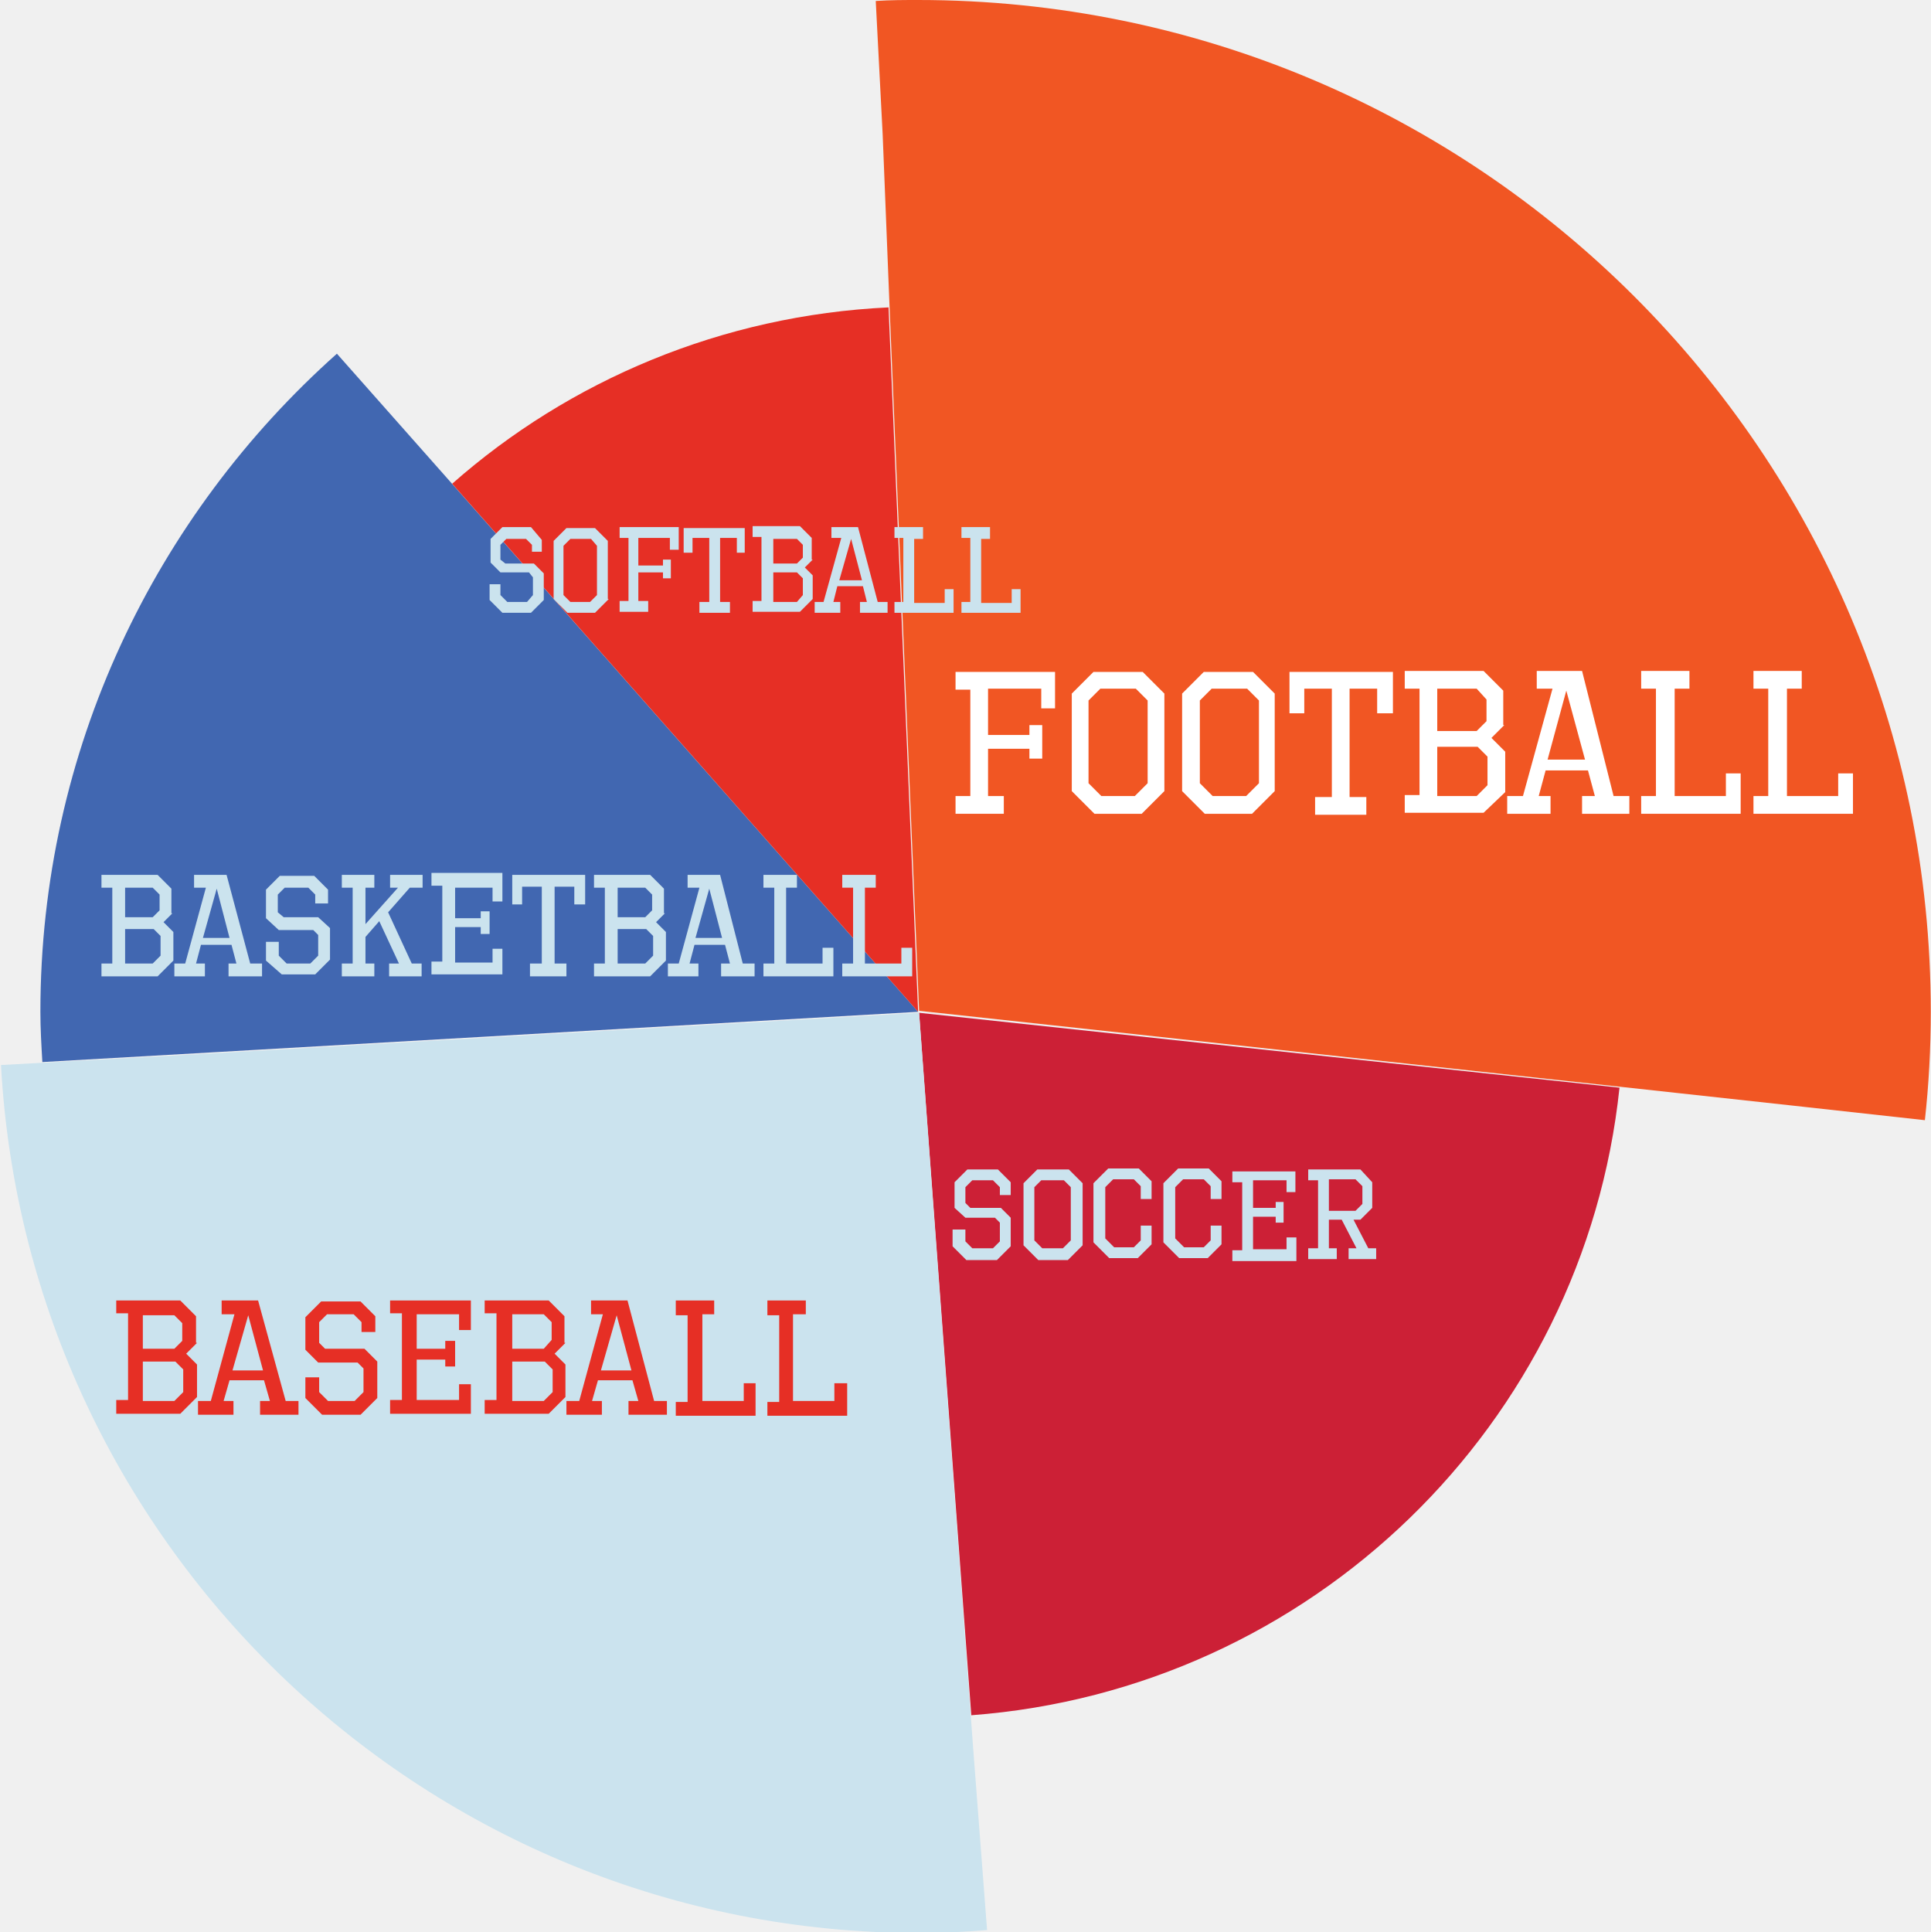
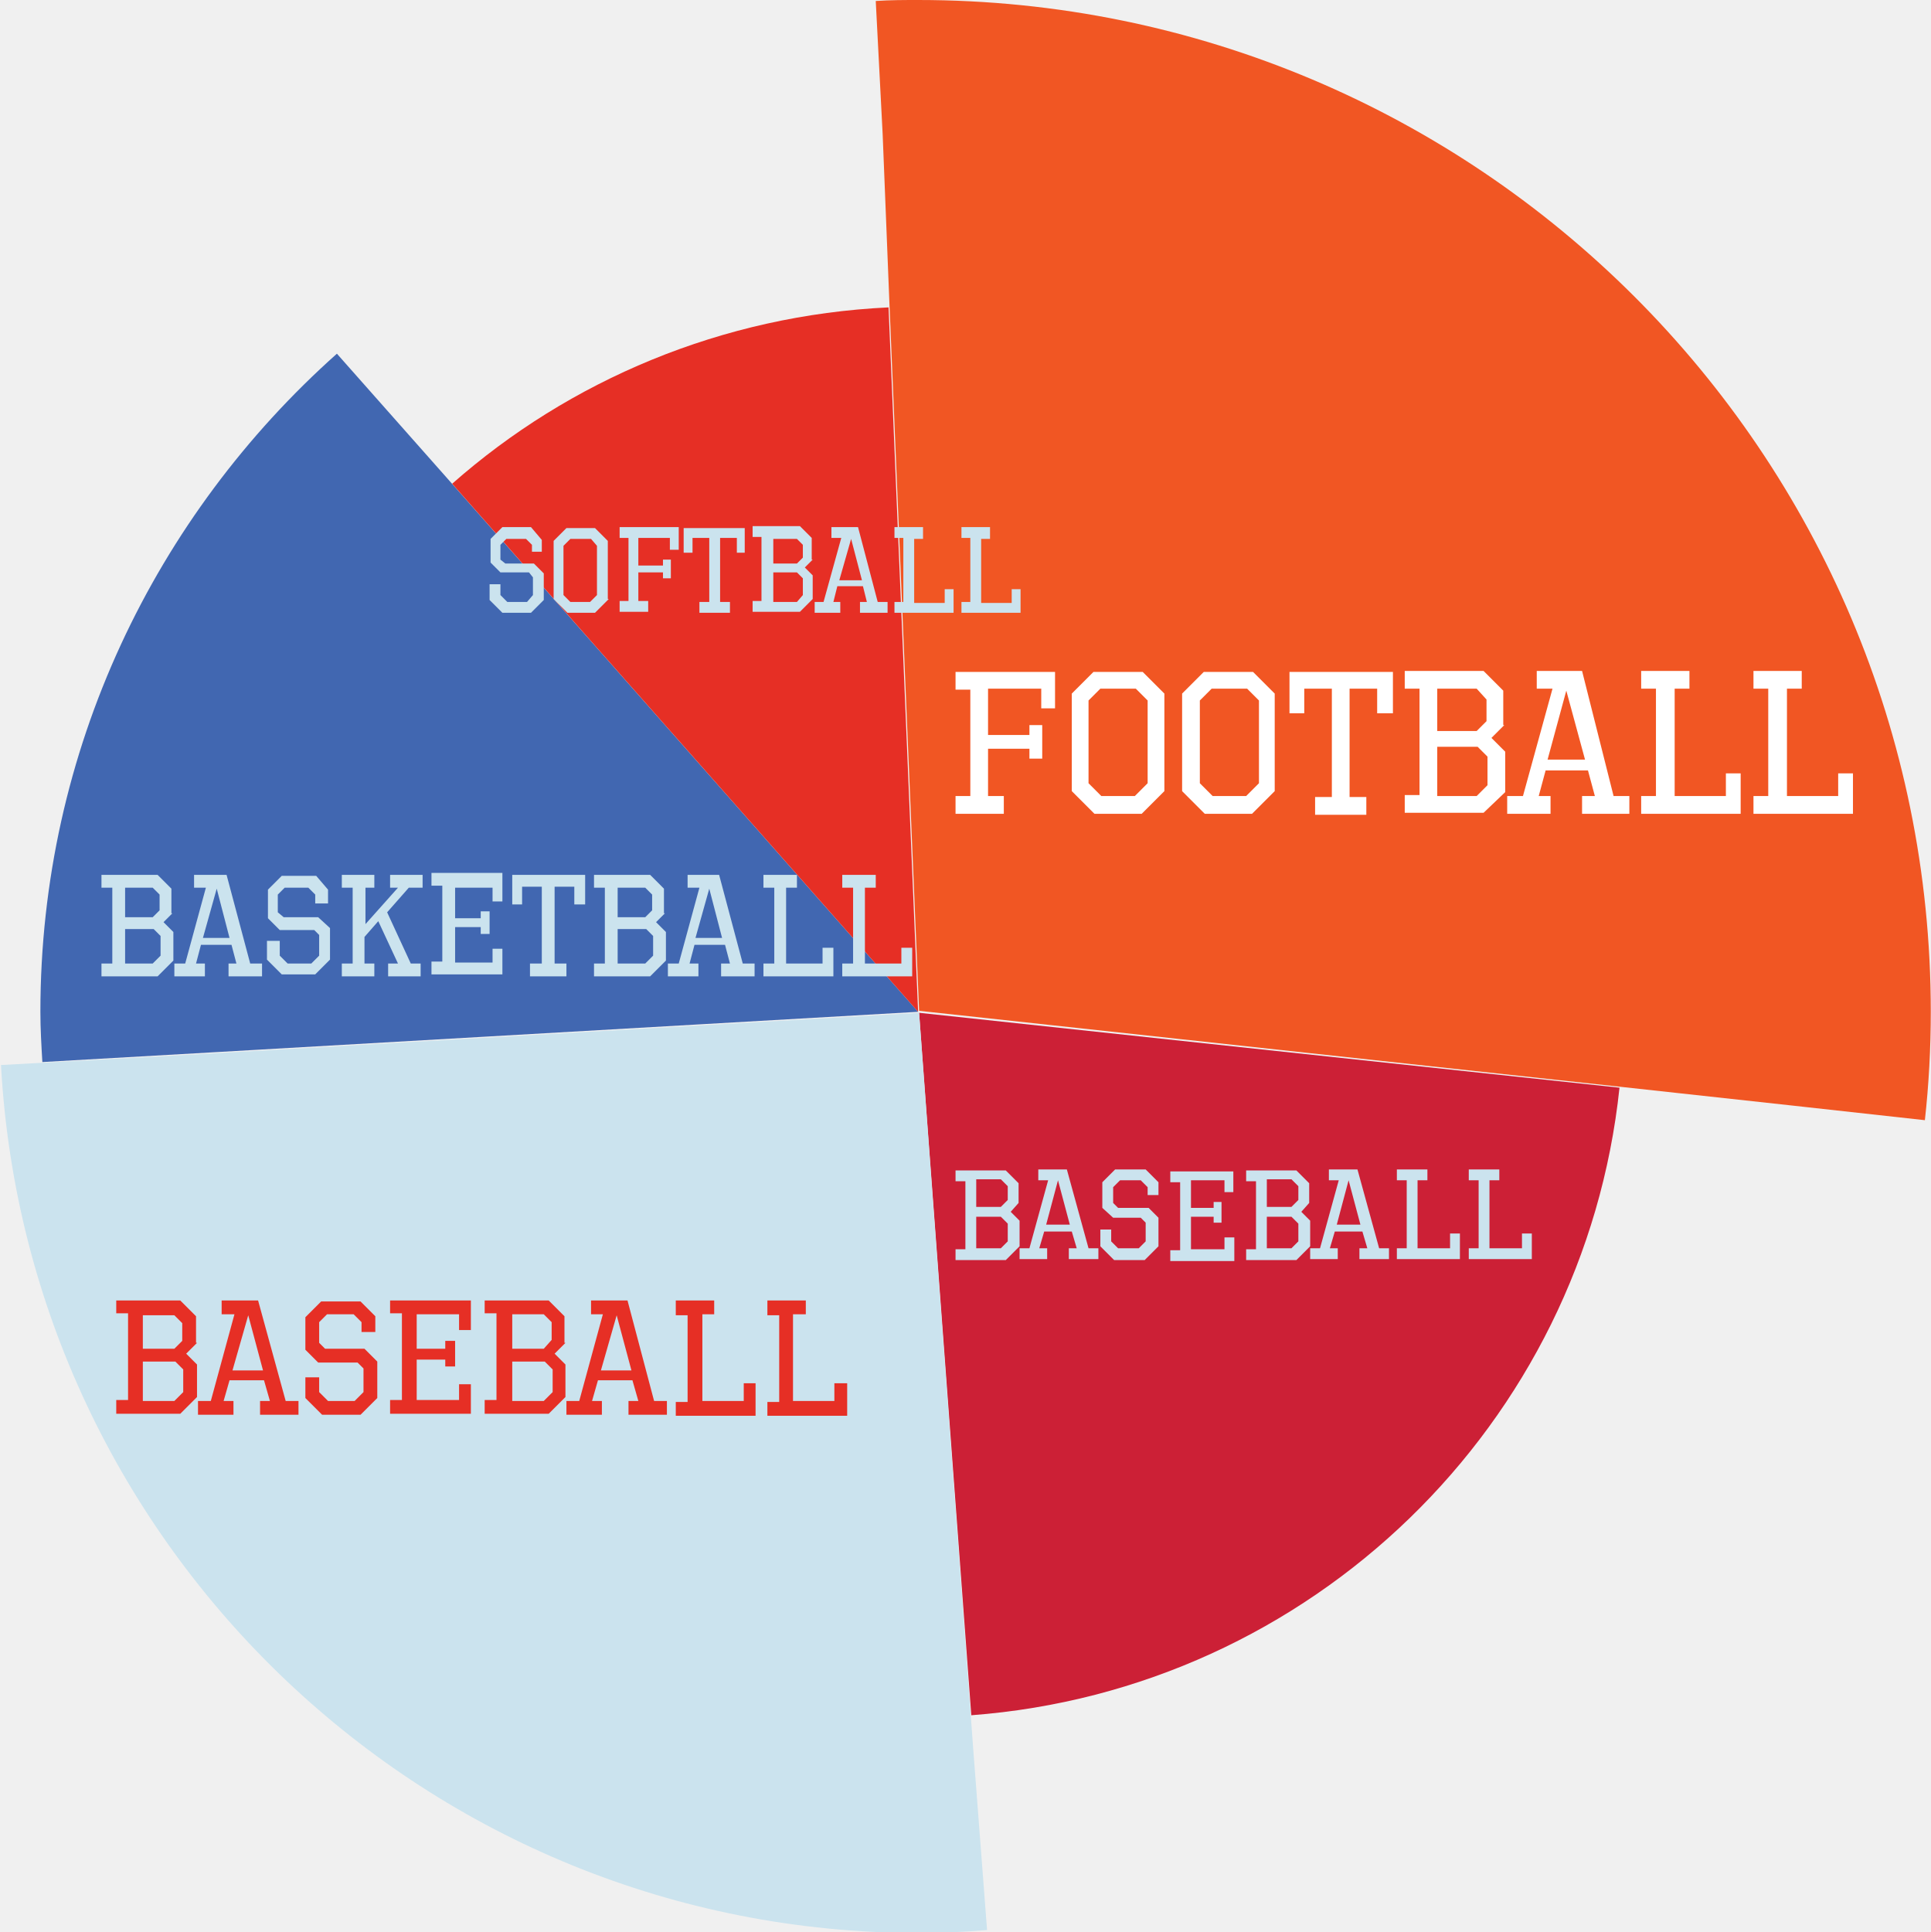
- <svg xmlns="http://www.w3.org/2000/svg" version="1.1" x="0px" y="0px" viewBox="0 0 196 196.1" style="enable-background:new 0 0 196 196.1;" xml:space="preserve">
-   <style type="text/css">
- 	.st0{fill:#F15623;}
- 	.st1{fill:#CC2036;}
- 	.st2{fill:#CBE3EE;}
- 	.st3{fill:#4167B1;}
- 	.st4{fill:#E62F25;}
- 	.st5{fill:#FFFFFF;}
- </style>
-   <g id="Layer_1">
- </g>
+ <svg xmlns="http://www.w3.org/2000/svg" viewBox="0 0 196 196.1">
+   <style>
+     .st0{fill:#F15623;} .st1{fill:#CC2036;} .st2{fill:#CBE3EE;} .st3{fill:#4167B1;} .st4{fill:#E62F25;} .st5{fill:#FFFFFF;}
+   </style>
  <g id="Layer_2">
-     <path class="st0" d="M196,102.7c0,3.7-0.2,7.4-0.6,11l-13.6-1.5l-17.4-1.9l-71.1-7.7l-3-71.5l-0.7-17.5L88.9,0.1   C90.4,0,91.8,0,93.2,0C150,0,196,46,196,102.7z" />
-     <path class="st1" d="M164.4,110.4c-3.6,34.2-31.3,61.1-65.8,63.7l-5.3-71.3L164.4,110.4z" />
-     <path class="st2" d="M100.2,195.9c-2.3,0.2-4.6,0.3-6.9,0.3c-49.8,0-90.5-39-93.2-88.1l18.3-1l74.9-4.3l5.5,74.8L100.2,195.9z" />
-     <path class="st3" d="M93.2,102.7l-71.4,4.1l-17.5,1c-0.1-1.7-0.2-3.4-0.2-5.1c0-26.6,11.7-50.4,30.1-66.8l11.6,13.1L93.2,102.7z" />
-     <path class="st4" d="M93.2,102.7L45.9,49.1C57.8,38.6,73.3,32,90.2,31.2L93.2,102.7z" />
+     <path class="st0" d="M196 102.7c0 3.7-.2 7.4-.6 11l-13.6-1.5-17.4-1.9-71.1-7.7-3-71.5-.7-17.5L88.9.1c1.5-.1 2.9-.1 4.3-.1C150 0 196 46 196 102.7z" />
+     <path class="st1" d="M164.4 110.4c-3.6 34.2-31.3 61.1-65.8 63.7l-5.3-71.3 71.1 7.6z" />
+     <path class="st2" d="M100.2 195.9c-2.3.2-4.6.3-6.9.3-49.8 0-90.5-39-93.2-88.1l18.3-1 74.9-4.3 5.5 74.8 1.4 18.3z" />
+     <path class="st3" d="M93.2 102.7l-71.4 4.1-17.5 1c-.1-1.7-.2-3.4-.2-5.1 0-26.6 11.7-50.4 30.1-66.8L45.8 49l47.4 53.7z" />
+     <path class="st4" d="M93.2 102.7L45.9 49.1C57.8 38.6 73.3 32 90.2 31.2l3 71.5z" />
  </g>
  <g id="_x3C_Layer_x3E_">
-     <g>
-       <path class="st5" d="M107.2,71.9h-1.5v-2h-5.4v4.7h4.2v-1h1.3V77h-1.3v-1h-4.2v4.8h1.6v1.8h-4.9v-1.8h1.5V70h-1.5v-1.8h10.1V71.9z    " />
-       <path class="st5" d="M118.2,80.3l-2.3,2.3h-4.8l-2.3-2.3v-9.9l2.2-2.2h5l2.2,2.2V80.3z M111.7,69.9l-1.2,1.2v8.4l1.3,1.3h3.4    l1.3-1.3v-8.4l-1.2-1.2H111.7z" />
-       <path class="st5" d="M129.4,80.3l-2.3,2.3h-4.8l-2.3-2.3v-9.9l2.2-2.2h5l2.2,2.2V80.3z M123,69.9l-1.2,1.2v8.4l1.3,1.3h3.4    l1.3-1.3v-8.4l-1.2-1.2H123z" />
-       <path class="st5" d="M141.3,72.4h-1.5v-2.5h-2.8v11h1.7v1.8h-5.2v-1.8h1.7v-11h-2.8v2.5h-1.5v-4.2h10.5V72.4z" />
-       <path class="st5" d="M152.7,73.6l-1.3,1.3l1.4,1.4v4.1l-2.2,2.1h-8v-1.8h1.5V69.9h-1.5v-1.8h8l2,2V73.6z M145.9,69.9v4.3h4l1-1V71    l-1-1.1H145.9z M145.9,75.8v5h4l1.1-1.1v-2.9l-1-1H145.9z" />
-       <path class="st5" d="M163.8,80.8h1.6v1.8h-4.8v-1.8h1.3l-0.7-2.6h-4.3l-0.7,2.6h1.2v1.8H153v-1.8h1.6l3-10.9h-1.6v-1.8h4.6    L163.8,80.8z M157.1,77.1h3.8l-1.9-7L157.1,77.1z" />
-       <path class="st5" d="M171.6,69.9H170v10.9h5.2v-2.3h1.5v4.1h-10.1v-1.8h1.5V69.9h-1.5v-1.8h4.9V69.9z" />
-       <path class="st5" d="M183,69.9h-1.6v10.9h5.2v-2.3h1.5v4.1h-10.1v-1.8h1.5V69.9h-1.5v-1.8h4.9V69.9z" />
-     </g>
-     <g>
-       <path class="st2" d="M55,54.8V56H54v-0.7l-0.6-0.6h-2l-0.6,0.6v1.5l0.5,0.4h2.9l1,1v2.7l-1.3,1.3H51l-1.3-1.3v-1.6h1.1v1.1    l0.7,0.7h2l0.6-0.7v-1.8l-0.4-0.5h-2.9l-1-1v-2.4l1.2-1.2h2.9L55,54.8z" />
-       <path class="st2" d="M61.8,60.8l-1.4,1.4h-2.8l-1.4-1.4v-5.9l1.3-1.3h2.9l1.3,1.3V60.8z M57.9,54.7l-0.7,0.7v5l0.7,0.7h2l0.7-0.7    v-5L60,54.7H57.9z" />
-       <path class="st2" d="M68.9,55.8H68v-1.2h-3.2v2.8h2.5v-0.6h0.8v1.9h-0.8v-0.6h-2.5v2.9h1v1.1h-2.9v-1.1h0.9v-6.4h-0.9v-1.1h6V55.8    z" />
-       <path class="st2" d="M75.7,56.1h-0.9v-1.5h-1.7v6.5h1v1.1h-3.1v-1.1h1v-6.5h-1.7v1.5h-0.9v-2.5h6.2V56.1z" />
-       <path class="st2" d="M82.5,56.8l-0.8,0.8l0.8,0.8v2.4l-1.3,1.3h-4.8v-1.1h0.9v-6.5h-0.9v-1.1h4.8l1.2,1.2V56.8z M78.5,54.7v2.5    h2.4l0.6-0.6v-1.3l-0.6-0.6H78.5z M78.5,58.1v3h2.4l0.6-0.7v-1.7l-0.6-0.6H78.5z" />
-       <path class="st2" d="M89.1,61.1h1v1.1h-2.8v-1.1H88l-0.4-1.6H85l-0.4,1.6h0.7v1.1h-2.6v-1.1h0.9l1.8-6.5h-1v-1.1h2.7L89.1,61.1z     M85.2,58.9h2.3l-1.1-4.2L85.2,58.9z" />
-       <path class="st2" d="M93.7,54.7h-0.9v6.5h3.1v-1.4h0.9v2.4h-6v-1.1h0.9v-6.5h-0.9v-1.1h2.9V54.7z" />
-       <path class="st2" d="M100.5,54.7h-0.9v6.5h3.1v-1.4h0.9v2.4h-6v-1.1h0.9v-6.5h-0.9v-1.1h2.9V54.7z" />
-     </g>
-     <g>
-       <path class="st2" d="M17.5,92.7l-0.9,0.9l1,1v2.9L16,99.1h-5.7v-1.3h1.1v-7.7h-1.1v-1.3H16l1.4,1.4V92.7z M12.7,90.1v3h2.8    l0.7-0.7v-1.6l-0.7-0.7H12.7z M12.7,94.2v3.6h2.8l0.8-0.8v-2l-0.7-0.7H12.7z" />
-       <path class="st2" d="M25.4,97.8h1.2v1.3h-3.4v-1.3H24l-0.5-1.9h-3.1l-0.5,1.9h0.9v1.3h-3.1v-1.3h1.1l2.1-7.7h-1.2v-1.3H23    L25.4,97.8z M20.6,95.2h2.7l-1.3-5L20.6,95.2z" />
-       <path class="st2" d="M33.3,90.3v1.4h-1.3v-0.9l-0.7-0.7h-2.4l-0.7,0.7v1.8l0.6,0.5h3.5l1.2,1.1v3.2l-1.5,1.5h-3.4L27,97.5v-1.9    h1.3V97l0.8,0.8h2.4l0.8-0.8v-2.1l-0.5-0.5h-3.5L27,93.2v-2.9l1.4-1.4h3.5L33.3,90.3z" />
-       <path class="st2" d="M42.8,90.1h-1.2l-2.2,2.5l2.4,5.2h1v1.3h-3.3v-1.3h1l-2-4.3l-1.4,1.6v2.7H38v1.3h-3.3v-1.3h1.1v-7.7h-1.1    v-1.3H38v1.3h-0.9v3.7l3.3-3.7h-0.8v-1.3h3.3V90.1z" />
-       <path class="st2" d="M51,91.5H50v-1.4h-3.8v3.1h2.6v-0.7h0.9v2.3h-0.9v-0.7h-2.6v3.6H50v-1.4H51v2.6h-7.2v-1.3h1.1v-7.7h-1.1v-1.3    H51V91.5z" />
-       <path class="st2" d="M59.4,91.8h-1.1V90h-2v7.8h1.2v1.3h-3.7v-1.3h1.2V90h-2v1.8H52v-3h7.4V91.8z" />
-       <path class="st2" d="M67.5,92.7l-0.9,0.9l1,1v2.9L66,99.1h-5.7v-1.3h1.1v-7.7h-1.1v-1.3H66l1.4,1.4V92.7z M62.7,90.1v3h2.8    l0.7-0.7v-1.6l-0.7-0.7H62.7z M62.7,94.2v3.6h2.8l0.8-0.8v-2l-0.7-0.7H62.7z" />
-       <path class="st2" d="M75.4,97.8h1.2v1.3h-3.4v-1.3h0.9l-0.5-1.9h-3.1L70,97.8h0.9v1.3h-3.1v-1.3h1.1l2.1-7.7h-1.2v-1.3h3.3    L75.4,97.8z M70.6,95.2h2.7l-1.3-5L70.6,95.2z" />
-       <path class="st2" d="M80.9,90.1h-1.1v7.7h3.7v-1.6h1.1v2.9h-7.1v-1.3h1.1v-7.7h-1.1v-1.3h3.4V90.1z" />
-       <path class="st2" d="M88.9,90.1h-1.1v7.7h3.7v-1.6h1.1v2.9h-7.1v-1.3h1.1v-7.7h-1.1v-1.3h3.4V90.1z" />
-     </g>
-     <g>
-       <path class="st4" d="M20,136.3l-1.1,1.1l1.1,1.1v3.3l-1.7,1.7h-6.5v-1.4h1.2v-8.8h-1.2V132h6.5l1.6,1.6V136.3z M14.5,133.4v3.5    h3.2l0.8-0.8v-1.8l-0.8-0.8H14.5z M14.5,138.1v4.1h3.2l0.9-0.9v-2.3l-0.8-0.8H14.5z" />
-       <path class="st4" d="M29,142.2h1.3v1.4h-3.9v-1.4h1l-0.6-2.1h-3.5l-0.6,2.1h1v1.4h-3.6v-1.4h1.3l2.4-8.8h-1.3V132h3.7L29,142.2z     M23.6,139.1h3.1l-1.5-5.6L23.6,139.1z" />
-       <path class="st4" d="M38.1,133.6v1.6h-1.4v-1l-0.8-0.8h-2.7l-0.8,0.8v2.1l0.6,0.6h4l1.3,1.3v3.7l-1.7,1.7h-3.9l-1.7-1.7v-2.1h1.4    v1.5l0.9,0.9h2.7l0.9-0.9v-2.4l-0.6-0.6h-4l-1.3-1.3v-3.3l1.6-1.6h4L38.1,133.6z" />
-       <path class="st4" d="M47.8,135h-1.2v-1.6h-4.3v3.5h2.9v-0.8h1v2.6h-1V138h-2.9v4.1h4.3v-1.6h1.2v3h-8.2v-1.4h1.2v-8.8h-1.2V132    h8.2V135z" />
-       <path class="st4" d="M57.4,136.3l-1.1,1.1l1.1,1.1v3.3l-1.7,1.7h-6.5v-1.4h1.2v-8.8h-1.2V132h6.5l1.6,1.6V136.3z M52,133.4v3.5    h3.2L56,136v-1.8l-0.8-0.8H52z M52,138.1v4.1h3.2l0.9-0.9v-2.3l-0.8-0.8H52z" />
-       <path class="st4" d="M66.4,142.2h1.3v1.4h-3.9v-1.4h1l-0.6-2.1h-3.5l-0.6,2.1h1v1.4h-3.6v-1.4h1.3l2.4-8.8H60V132h3.7L66.4,142.2z     M61,139.1h3.1l-1.5-5.6L61,139.1z" />
-       <path class="st4" d="M72.6,133.4h-1.3v8.8h4.2v-1.8h1.2v3.3h-8.1v-1.4h1.2v-8.8h-1.2V132h3.9V133.4z" />
-       <path class="st4" d="M81.8,133.4h-1.3v8.8h4.2v-1.8H86v3.3h-8.1v-1.4h1.2v-8.8h-1.2V132h3.9V133.4z" />
-     </g>
-     <g>
-       <path class="st2" d="M102.6,120v1.3h-1.1v-0.8l-0.7-0.7h-2.1l-0.7,0.7v1.6l0.5,0.5h3.1l1,1v2.9l-1.4,1.4h-3.1l-1.4-1.4v-1.7H98    v1.2l0.7,0.7h2.1l0.7-0.7v-1.9l-0.5-0.5H98l-1.1-1V120l1.3-1.3h3.1L102.6,120z" />
-       <path class="st2" d="M109.9,126.4l-1.5,1.5h-3l-1.5-1.5v-6.3l1.4-1.4h3.2l1.4,1.4V126.4z M105.7,119.8l-0.7,0.7v5.4l0.8,0.8h2.1    l0.8-0.8v-5.4l-0.7-0.7H105.7z" />
-       <path class="st2" d="M116.9,121.7h-1.1v-1.3l-0.7-0.7H113l-0.8,0.8v5.2l0.9,0.9h2l0.7-0.7v-1.5h1.1v1.9l-1.4,1.4h-2.9l-1.6-1.6v-6    l1.5-1.5h3.1l1.3,1.3V121.7z" />
-       <path class="st2" d="M124,121.7h-1.1v-1.3l-0.7-0.7h-2.1l-0.8,0.8v5.2l0.9,0.9h2l0.7-0.7v-1.5h1.1v1.9l-1.4,1.4h-2.9l-1.6-1.6v-6    l1.5-1.5h3.1l1.3,1.3V121.7z" />
-       <path class="st2" d="M131.6,121h-1v-1.2h-3.4v2.8h2.3V122h0.8v2.1h-0.8v-0.6h-2.3v3.3h3.4v-1.2h1v2.4h-6.5v-1.1h1v-6.9h-1v-1.1    h6.4V121z" />
-       <path class="st2" d="M139.3,120v2.6l-1.2,1.2h-0.7l1.5,2.9h0.8v1.1h-2.8v-1.1h0.8l-1.5-2.9h-1.3v2.9h0.8v1.1h-2.9v-1.1h1v-6.9h-1    v-1.1h5.3L139.3,120z M134.9,119.8v3.1h2.7l0.7-0.7v-1.8l-0.7-0.7H134.9z" />
-     </g>
-     <g>
- 	</g>
-     <g>
- 	</g>
-     <g>
- 	</g>
-     <g>
- 	</g>
-     <g>
- 	</g>
-     <g>
- 	</g>
+     <path class="st5" d="M107.2 71.9h-1.5v-2h-5.4v4.7h4.2v-1h1.3V77h-1.3v-1h-4.2v4.8h1.6v1.8H97v-1.8h1.5V70H97v-1.8h10.1v3.7zm11 8.4l-2.3 2.3h-4.8l-2.3-2.3v-9.9l2.2-2.2h5l2.2 2.2v9.9zm-6.5-10.4l-1.2 1.2v8.4l1.3 1.3h3.4l1.3-1.3v-8.4l-1.2-1.2h-3.6zm17.7 10.4l-2.3 2.3h-4.8l-2.3-2.3v-9.9l2.2-2.2h5l2.2 2.2v9.9zM123 69.9l-1.2 1.2v8.4l1.3 1.3h3.4l1.3-1.3v-8.4l-1.2-1.2H123zm18.3 2.5h-1.5v-2.5H137v11h1.7v1.8h-5.2v-1.8h1.7v-11h-2.8v2.5h-1.5v-4.2h10.5v4.2zm11.4 1.2l-1.3 1.3 1.4 1.4v4.1l-2.2 2.1h-8v-1.8h1.5V69.9h-1.5v-1.8h8l2 2v3.5zm-6.8-3.7v4.3h4l1-1V71l-1-1.1h-4zm0 5.9v5h4l1.1-1.1v-2.9l-1-1h-4.1zm17.9 5h1.6v1.8h-4.8v-1.8h1.3l-.7-2.6h-4.3l-.7 2.6h1.2v1.8H153v-1.8h1.6l3-10.9H156v-1.8h4.6l3.2 12.7zm-6.7-3.7h3.8l-1.9-7-1.9 7zm14.5-7.2H170v10.9h5.2v-2.3h1.5v4.1h-10.1v-1.8h1.5V69.9h-1.5v-1.8h4.9v1.8zm11.4 0h-1.6v10.9h5.2v-2.3h1.5v4.1H178v-1.8h1.5V69.9H178v-1.8h4.9v1.8z" />
+     <path class="st2" d="M55 54.8V56h-1v-.7l-.6-.6h-2l-.6.6v1.5l.5.4h2.9l1 1v2.7l-1.3 1.3H51l-1.3-1.3v-1.6h1.1v1.1l.7.7h2l.6-.7v-1.8l-.4-.5h-2.9l-1-1v-2.4l1.2-1.2h2.9l1.1 1.3zm6.8 6l-1.4 1.4h-2.8l-1.4-1.4v-5.9l1.3-1.3h2.9l1.3 1.3v5.9zm-3.9-6.1l-.7.7v5l.7.7h2l.7-.7v-5l-.6-.7h-2.1zm11 1.1H68v-1.2h-3.2v2.8h2.5v-.6h.8v1.9h-.8v-.6h-2.5V61h1v1.1h-2.9V61h.9v-6.4h-.9v-1.1h6v2.3zm6.8.3h-.9v-1.5h-1.7v6.5h1v1.1H71v-1.1h1v-6.5h-1.7v1.5h-.9v-2.5h6.2v2.5zm6.8.7l-.8.8.8.8v2.4l-1.3 1.3h-4.8V61h.9v-6.5h-.9v-1.1h4.8l1.2 1.2v2.2zm-4-2.1v2.5h2.4l.6-.6v-1.3l-.6-.6h-2.4zm0 3.4v3h2.4l.6-.7v-1.7l-.6-.6h-2.4zm10.6 3h1v1.1h-2.8v-1.1h.7l-.4-1.6H85l-.4 1.6h.7v1.1h-2.6v-1.1h.9l1.8-6.5h-1v-1.1h2.7l2 7.6zm-3.9-2.2h2.3l-1.1-4.2-1.2 4.2zm8.5-4.2h-.9v6.5h3.1v-1.4h.9v2.4h-6v-1.1h.9v-6.5h-.9v-1.1h2.9v1.2zm6.8 0h-.9v6.5h3.1v-1.4h.9v2.4h-6v-1.1h.9v-6.5h-.9v-1.1h2.9v1.2zm-83 38l-.9.9 1 1v2.9L16 99.1h-5.7v-1.3h1.1v-7.7h-1.1v-1.3H16l1.4 1.4v2.5zm-4.8-2.6v3h2.8l.7-.7v-1.6l-.7-.7h-2.8zm0 4.1v3.6h2.8l.8-.8v-2l-.7-.7h-2.9zm12.7 3.6h1.2v1.3h-3.4v-1.3h.8l-.5-1.9h-3.1l-.5 1.9h.9v1.3h-3.1v-1.3h1.1l2.1-7.7h-1.2v-1.3H23l2.4 9zm-4.8-2.6h2.7l-1.3-5-1.4 5zm12.7-4.9v1.4H32v-.9l-.7-.7h-2.4l-.7.7v1.8l.6.5h3.5l1.2 1.1v3.2L32 98.9h-3.4l-1.5-1.5v-1.9h1.3V97l.8.8h2.4l.8-.8v-2.1l-.5-.5h-3.5l-1.2-1.2v-2.9l1.4-1.4h3.5l1.2 1.4zm9.4-.2h-1.2l-2.2 2.5 2.4 5.2h1v1.3h-3.3v-1.3h1l-2-4.3-1.4 1.6v2.7h1v1.3h-3.3v-1.3h1.1v-7.7h-1.1v-1.3H38v1.3h-.9v3.7l3.3-3.7h-.8v-1.3h3.3v1.3zm8.3 1.4h-1v-1.4h-3.8v3.1h2.6v-.7h.9v2.3h-.9v-.7h-2.6v3.6H50v-1.4h1v2.6h-7.2v-1.3h1.1v-7.7h-1.1v-1.3H51v2.9zm8.4.3h-1.1V90h-2v7.8h1.2v1.3h-3.7v-1.3H55V90h-2v1.8h-1v-3h7.4v3zm8.1.9l-.9.9 1 1v2.9L66 99.1h-5.7v-1.3h1.1v-7.7h-1.1v-1.3H66l1.4 1.4v2.5zm-4.8-2.6v3h2.8l.7-.7v-1.6l-.7-.7h-2.8zm0 4.1v3.6h2.8l.8-.8v-2l-.7-.7h-2.9zm12.7 3.6h1.2v1.3h-3.4v-1.3h.9l-.5-1.9h-3.1l-.5 1.9h.9v1.3h-3.1v-1.3h1.1l2.1-7.7h-1.2v-1.3H73l2.4 9zm-4.8-2.6h2.7l-1.3-5-1.4 5zm10.3-5.1h-1.1v7.7h3.7v-1.6h1.1v2.9h-7.1v-1.3h1.1v-7.7h-1.1v-1.3h3.4v1.3zm8 0h-1.1v7.7h3.7v-1.6h1.1v2.9h-7.1v-1.3h1.1v-7.7h-1.1v-1.3h3.4v1.3z" />
+     <path class="st4" d="M20 136.3l-1.1 1.1 1.1 1.1v3.3l-1.7 1.7h-6.5v-1.4H13v-8.8h-1.2V132h6.5l1.6 1.6v2.7zm-5.5-2.9v3.5h3.2l.8-.8v-1.8l-.8-.8h-3.2zm0 4.7v4.1h3.2l.9-.9V139l-.8-.8h-3.3zm14.5 4.1h1.3v1.4h-3.9v-1.4h1l-.6-2.1h-3.5l-.6 2.1h1v1.4h-3.6v-1.4h1.3l2.4-8.8h-1.3V132h3.7l2.8 10.2zm-5.4-3.1h3.1l-1.5-5.6-1.6 5.6zm14.5-5.5v1.6h-1.4v-1l-.8-.8h-2.7l-.8.8v2.1l.6.6h4l1.3 1.3v3.7l-1.7 1.7h-3.9l-1.7-1.7v-2.1h1.4v1.5l.9.9H36l.9-.9v-2.4l-.6-.6h-4L31 137v-3.3l1.6-1.6h4l1.5 1.5zm9.7 1.4h-1.2v-1.6h-4.3v3.5h2.9v-.8h1v2.6h-1v-.7h-2.9v4.1h4.3v-1.6h1.2v3h-8.2v-1.4h1.2v-8.8h-1.2V132h8.2v3zm9.6 1.3l-1.1 1.1 1.1 1.1v3.3l-1.7 1.7h-6.5v-1.4h1.2v-8.8h-1.2V132h6.5l1.6 1.6v2.7zm-5.4-2.9v3.5h3.2l.8-.9v-1.8l-.8-.8H52zm0 4.7v4.1h3.2l.9-.9V139l-.8-.8H52zm14.4 4.1h1.3v1.4h-3.9v-1.4h1l-.6-2.1h-3.5l-.6 2.1h1v1.4h-3.6v-1.4h1.3l2.4-8.8H60V132h3.7l2.7 10.2zm-5.4-3.1h3.1l-1.5-5.6-1.6 5.6zm11.6-5.7h-1.3v8.8h4.2v-1.8h1.2v3.3h-8.1v-1.4h1.2v-8.8h-1.2V132h3.9v1.4zm9.2 0h-1.3v8.8h4.2v-1.8H86v3.3h-8.1v-1.4h1.2v-8.8h-1.2V132h3.9v1.4z" />
+     <path class="st2" d="M103.4 122.1l-.8.9.9.9v2.6l-1.4 1.4H97v-1.1h1v-6.9h-1v-1.1h5.1l1.3 1.3v2zm-4.3-2.3v2.7h2.5l.7-.7v-1.4l-.7-.7h-2.5zm0 3.7v3.2h2.5l.7-.7v-1.8l-.7-.7h-2.5zm11.4 3.2h1v1.1h-3v-1.1h.8l-.5-1.7H106l-.5 1.7h.8v1.1h-2.8v-1.1h1l1.9-6.9h-1v-1.1h2.9l2.2 8zm-4.3-2.4h2.4l-1.2-4.5-1.2 4.5zm11.4-4.3v1.3h-1.1v-.8l-.7-.7h-2.1l-.7.7v1.6l.5.5h3.1l1 1v2.9l-1.4 1.4h-3.1l-1.4-1.4v-1.7h1.1v1.2l.7.7h2.1l.7-.7v-1.9l-.5-.5H113l-1.1-1V120l1.3-1.3h3.1l1.3 1.3zm7.7 1h-1v-1.2h-3.4v2.8h2.3v-.6h.8v2.1h-.8v-.6h-2.3v3.3h3.4v-1.2h1v2.4h-6.5v-1.1h1V120h-1v-1.1h6.4v2.1zm7.6 1.1l-.8.9.9.9v2.6l-1.4 1.4h-5.1v-1.1h1v-6.9h-1v-1.1h5.1l1.3 1.3v2zm-4.3-2.3v2.7h2.5l.7-.7v-1.4l-.7-.7h-2.5zm0 3.7v3.2h2.5l.7-.7v-1.8l-.7-.7h-2.5zm11.4 3.2h1v1.1h-3v-1.1h.8l-.5-1.7h-2.8l-.5 1.7h.8v1.1H133v-1.1h1l1.9-6.9h-1v-1.1h2.9l2.2 8zm-4.3-2.4h2.4l-1.2-4.5-1.2 4.5zm9.2-4.5h-1v6.9h3.3v-1.5h1v2.6h-6.4v-1.1h1v-6.9h-1v-1.1h3.1v1.1zm7.3 0h-1v6.9h3.3v-1.5h1v2.6h-6.4v-1.1h1v-6.9h-1v-1.1h3.1v1.1z" />
  </g>
</svg>
